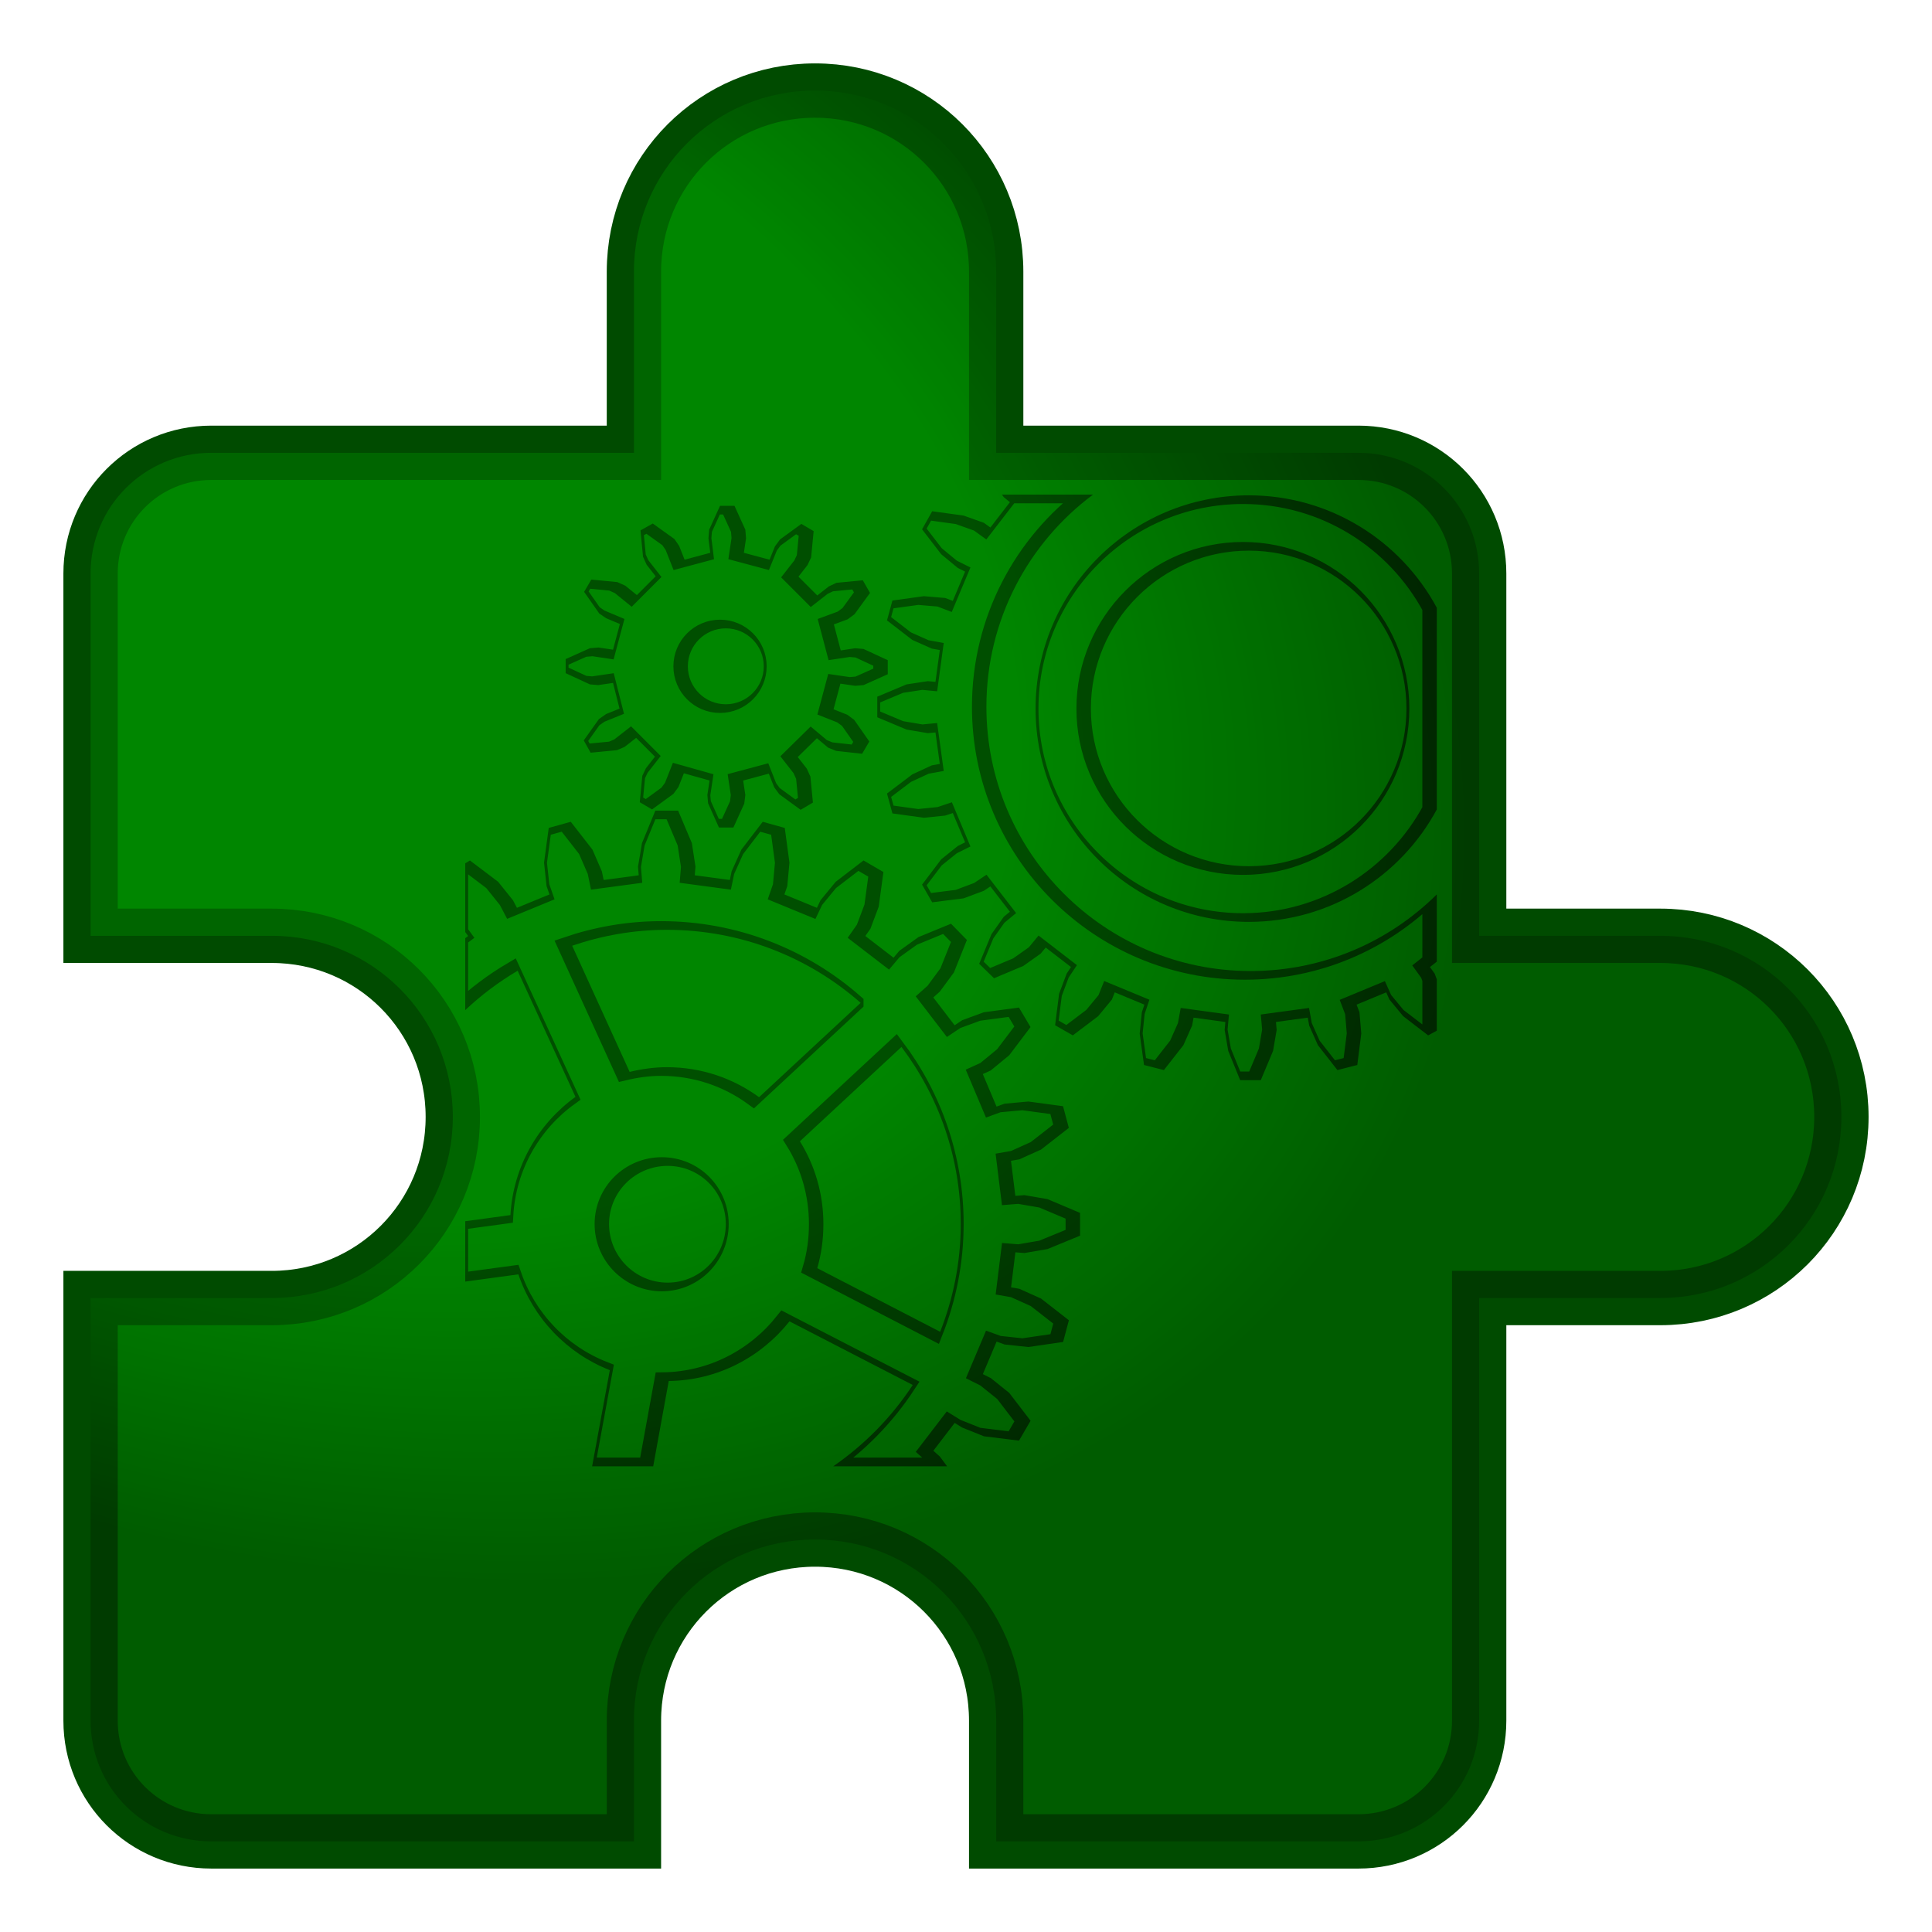
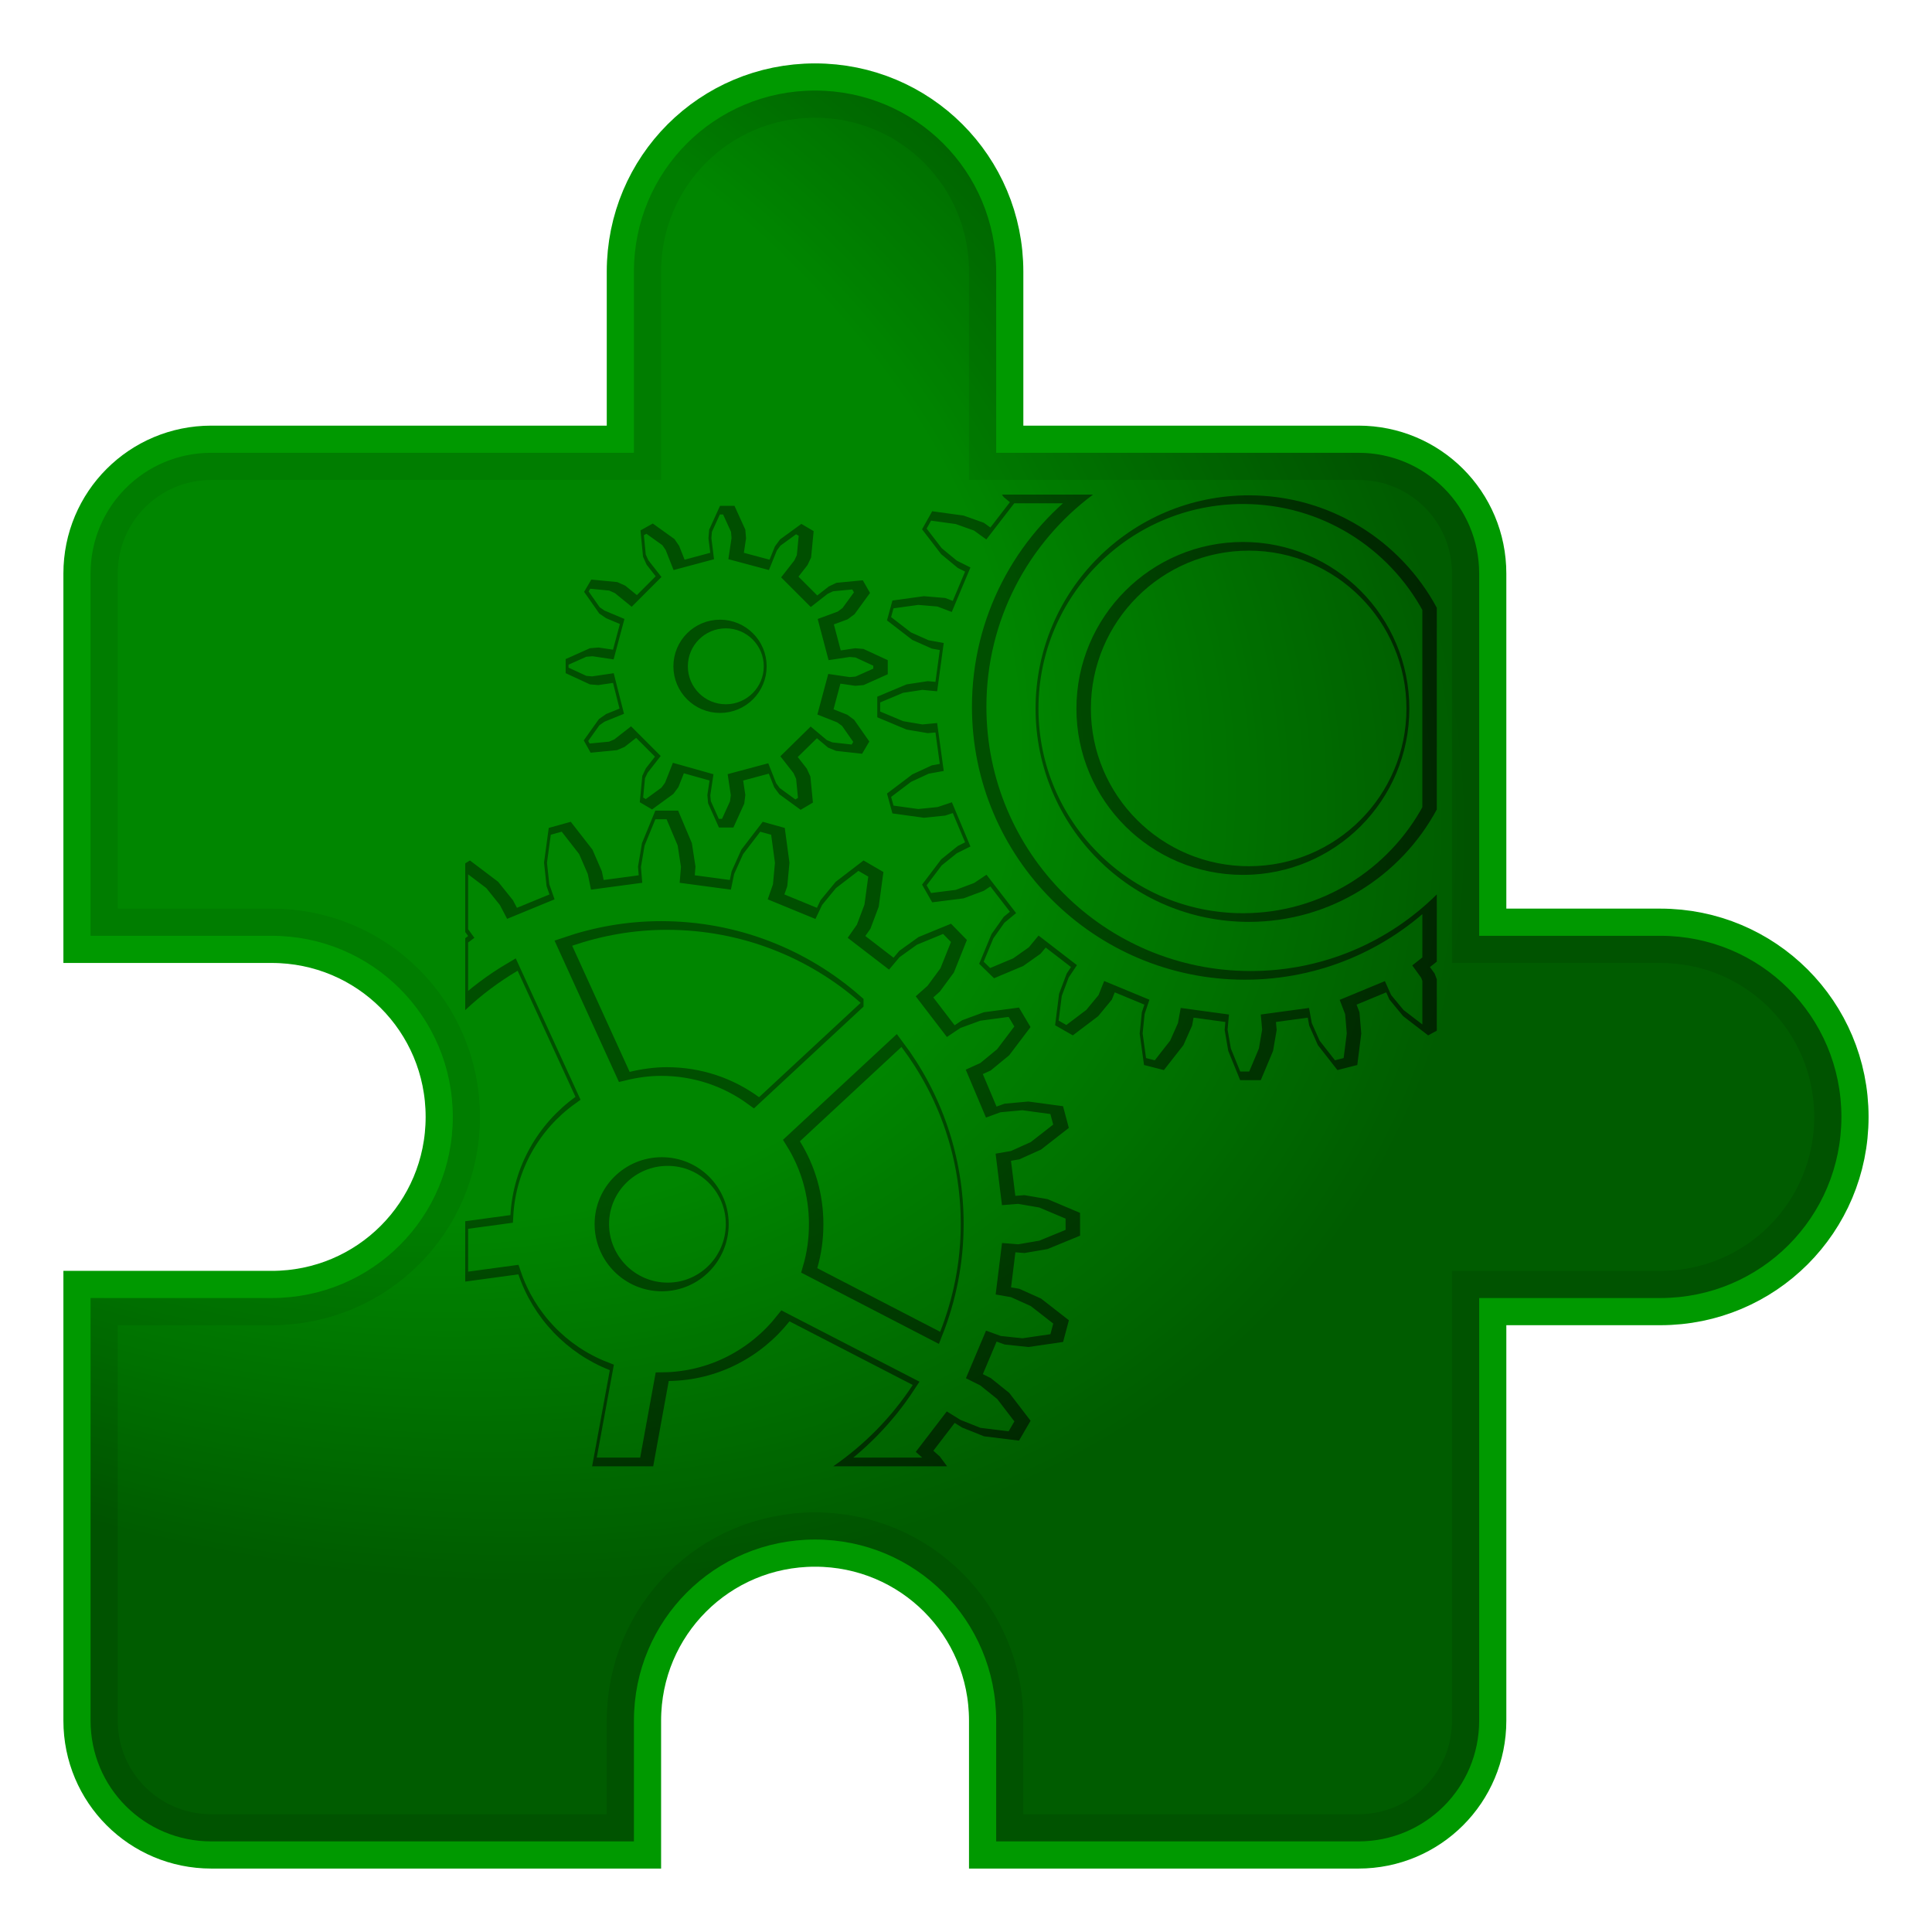
<svg xmlns="http://www.w3.org/2000/svg" width="64" height="64" version="1" xml:space="preserve">
  <defs>
    <clipPath id="clipPath3867">
      <path d="m115.78 6c-5.781 3.112-9.719 9.225-9.719 16.25 0 10.182 8.256 18.438 18.438 18.438s18.438-8.256 18.438-18.438c0-7.025-3.938-13.138-9.719-16.25zm24.781 0c4.098 4.129 6.625 9.819 6.625 16.094 0 12.613-10.231 22.844-22.844 22.844-7.505 1e-6 -14.179-3.628-18.344-9.219v7.875l0.219-0.156 0.438-0.531 2.188 1.688-0.406 0.562-0.625 1.75-0.375 2.719 1.562 0.875 2.156-1.656 1.188-1.438 0.312-0.625 2.531 1.062-0.25 0.656-0.156 1.844 0.375 2.719 1.719 0.469 1.688-2.188 0.75-1.688 0.125-0.688 2.75 0.375-0.062 0.656 0.281 1.844 1.062 2.531h1.781l1.062-2.531 0.312-1.844-0.062-0.656 2.719-0.375 0.125 0.688 0.781 1.688 1.656 2.188 1.719-0.469 0.375-2.719-0.188-1.844-0.219-0.656 2.531-1.062 0.312 0.625 1.156 1.438 2.188 1.656 1.531-0.875-0.344-2.719-0.656-1.75-0.375-0.562 2.188-1.688 0.438 0.531 1.5 1.062 2.562 1.062 1.25-1.281-1.062-2.531-1.062-1.5-0.531-0.438 1.688-2.188 0.562 0.375 1.75 0.656 2.719 0.344 0.875-1.531-1.656-2.188-1.438-1.188-0.625-0.25 1.062-2.562 0.656 0.219 1.844 0.188 2.719-0.375 0.438-1.719-2.156-1.688-1.688-0.75-0.688-0.125 0.375-2.75 0.688 0.062 1.812-0.312 2.531-1.031v-1.781l-2.531-1.062-1.812-0.312-0.688 0.062-0.375-2.75 0.688-0.125 1.688-0.75 2.156-1.688-0.438-1.719-2.719-0.344-1.844 0.156-0.656 0.25-1.062-2.562 0.625-0.281 1.438-1.188 1.656-2.156-0.406-0.75h-4.438l-0.5 0.188-0.562 0.406-0.469-0.594zm-16.062 2.625c7.532 0 13.625 6.093 13.625 13.625s-6.093 13.656-13.625 13.656-13.656-6.125-13.656-13.656 6.125-13.625 13.656-13.625zm43.594 28.219-1.188 2.812-0.344 2 0.062 0.781-3.031 0.375-0.125-0.719-0.844-1.875-1.875-2.406-1.875 0.5-0.406 3 0.188 2.062 0.25 0.688-2.812 1.188-0.312-0.688-1.312-1.594-2.438-1.844-1.688 1 0.406 3.031 0.688 1.875 0.438 0.656-2.406 1.844-0.5-0.562-1.656-1.219-2.812-1.125-1.406 1.375 1.156 2.812 1.188 1.656 0.594 0.5-1.875 2.438-0.625-0.438-1.906-0.719-3-0.406-1 1.719 1.844 2.406 1.594 1.312 0.656 0.312-1.156 2.812-0.719-0.25-2.031-0.188-3 0.406-0.531 1.906 2.406 1.844 1.875 0.844 0.75 0.156-0.406 3.031-0.75-0.062-2.031 0.312-2.812 1.188v1.969l2.812 1.156 2.031 0.344 0.75-0.062 0.406 3.031-0.75 0.156-1.875 0.812-2.406 1.875 0.531 1.906 3 0.406 2.031-0.219 0.719-0.25 1.156 2.812-0.656 0.344-1.594 1.281-1.844 2.438 0.25 0.406h5.938l0.344-0.25 0.188 0.25h6.219c-1.295-1.375-2.44-2.895-3.406-4.531l10.906-5c2.316 3.217 6.015 5.382 10.219 5.625l0.531 3.906h5.219l-0.625-4.594c3.788-1.285 6.831-4.197 8.281-7.906l8.312 1.531v-5.281l-7.375-1.344c-0.05-4.234-2.069-7.986-5.156-10.438l5.5-10.656c2.768 1.814 5.157 4.157 7.031 6.875v-9.844l-0.844 0.625-0.5 0.562-2.406-1.844 0.406-0.656 0.75-1.875 0.375-3.031-1.719-1-2.406 1.844-1.281 1.594-0.344 0.688-2.812-1.188 0.25-0.688 0.219-2.062-0.438-3-1.875-0.5-1.875 2.406-0.844 1.875-0.125 0.719-3.031-0.375 0.062-0.781-0.344-2-1.156-2.812zm0.969 10.312c3.285 0 6.43 0.646 9.312 1.781l-5.5 10.625c-1.209-0.354-2.489-0.531-3.812-0.531-2.624 0-5.08 0.738-7.156 2.031l-8.156-8.781c4.261-3.217 9.567-5.125 15.312-5.125zm-48.75 6.312-0.969 2.094-0.062 0.719 0.188 1.25-2.25 0.594-0.438-1.188-0.438-0.594-1.844-1.344-1.094 0.625 0.219 2.281 0.312 0.656 0.781 1-1.625 1.625-1-0.781-0.656-0.312-2.281-0.219-0.625 1.062 1.344 1.844 0.594 0.438 1.156 0.469-0.594 2.219-1.25-0.188-0.75 0.062-2.062 0.938v1.25l2.062 0.938 0.75 0.062 1.25-0.156 0.594 2.219-1.188 0.469-0.594 0.406-1.344 1.875 0.594 1.062 2.281-0.219 0.688-0.312 1-0.781 1.625 1.625-0.812 1-0.312 0.688-0.219 2.25 1.062 0.625 1.875-1.312 0.406-0.594 0.5-1.188 2.219 0.594-0.188 1.25 0.062 0.75 0.938 2.094h1.219l0.969-2.094 0.062-0.719-0.188-1.281 2.219-0.562 0.469 1.156 0.438 0.625 1.844 1.312 1.062-0.594-0.219-2.281-0.281-0.656-0.781-1 1.625-1.625 1 0.781 0.656 0.312 2.281 0.219 0.625-1.062-1.344-1.844-0.594-0.438-1.188-0.469 0.625-2.219 1.25 0.188 0.719-0.062 2.094-0.938v-1.25l-2.062-0.938-0.75-0.094-1.25 0.188-0.594-2.219 1.188-0.469 0.594-0.438 1.344-1.844-0.625-1.062-2.25 0.219-0.688 0.312-1 0.781-1.625-1.656 0.812-0.969 0.281-0.688 0.25-2.25-1.062-0.625-1.875 1.312-0.438 0.594-0.469 1.188-2.219-0.594 0.188-1.281-0.062-0.719-0.938-2.094zm29.625 2.344 8.156 8.781c-1.636 2.239-2.594 4.985-2.594 7.969 0 1.101 0.158 2.193 0.406 3.219l-10.906 4.969c-0.878-2.574-1.375-5.319-1.375-8.188 0-6.421 2.38-12.275 6.312-16.75zm-29.094 8.375c1.813 0 3.281 1.468 3.281 3.281s-1.468 3.281-3.281 3.281-3.281-1.468-3.281-3.281 1.468-3.281 3.281-3.281zm48.219 3.281c2.789 0 5.062 2.242 5.062 5.031s-2.273 5.062-5.062 5.062-5.031-2.273-5.031-5.062 2.242-5.031 5.031-5.031z" fill="#bababa" />
    </clipPath>
    <radialGradient id="radialGradient37" cx="7.017" cy="19.297" r="29" gradientTransform="matrix(1.37 .60235 -.42674 .97057 5.6389 -3.6588)" gradientUnits="userSpaceOnUse">
      <stop stop-color="#007000" offset=".642" />
      <stop stop-color="#003500" offset="1" />
    </radialGradient>
  </defs>
  <g transform="matrix(.72821 0 0 .72821 9.5485 3.8961)">
-     <path transform="matrix(1.3732 0 0 1.3732 -13.112 -5.3502)" d="m27 3c-3.324 0-6 2.676-6 6v6h-14c-2.216 0-4 1.784-4 4v12h6c3.324 0 6 2.676 6 6s-2.676 6-6 6h-6v14c0 2.216 1.784 4 4 4h14v-4c0-3.324 2.676-6 6-6 3.324 0 6 2.676 6 6v4h12c2.216 0 4-1.784 4-4v-14h6c3.324 0 6-2.676 6-6s-2.676-6-6-6h-6v-12c0-2.216-1.784-4-4-4h-12v-6c0-3.324-2.676-6-6-6z" fill="#00ba00" stroke="#004b00" stroke-width="1.8" />
+     <path transform="matrix(1.3732,0,0,1.3732,-13.112,-5.3502)" d="m27 3c-3.324 0-6 2.676-6 6v6h-14c-2.216 0-4 1.784-4 4v12h6c3.324 0 6 2.676 6 6s-2.676 6-6 6h-6v14c0 2.216 1.784 4 4 4h14v-4c0-3.324 2.676-6 6-6s6 2.676 6 6v4h12c2.216 0 4-1.784 4-4v-14h6c3.324 0 6-2.676 6-6s-2.676-6-6-6h-6v-12c0-2.216-1.784-4-4-4h-12v-6c0-3.324-2.676-6-6-6z" fill="#00ba00" stroke="#090" stroke-width="1.8" />
    <path transform="matrix(0 .52619 -.52618 0 55.405 -38.626)" d="m115.78 6.5c-5.781 3.112-9.719 9.225-9.719 16.25 0 10.182 8.256 18.438 18.438 18.438s18.438-8.256 18.438-18.438c0-7.025-3.938-13.138-9.719-16.25zm24.781 0c4.098 4.129 6.625 9.819 6.625 16.094 0 12.613-10.231 22.844-22.844 22.844-7.505 1e-6 -14.179-3.628-18.344-9.219v7.875l0.219-0.156 0.438-0.531 2.188 1.688-0.406 0.562-0.625 1.75-0.375 2.719 1.562 0.875 2.156-1.656 1.188-1.438 0.312-0.625 2.531 1.062-0.25 0.656-0.156 1.844 0.375 2.719 1.719 0.469 1.688-2.188 0.75-1.688 0.125-0.688 2.75 0.375-0.062 0.656 0.281 1.844 1.062 2.531h1.781l1.062-2.531 0.312-1.844-0.062-0.656 2.719-0.375 0.125 0.688 0.781 1.688 1.656 2.188 1.719-0.469 0.375-2.719-0.188-1.844-0.219-0.656 2.531-1.062 0.312 0.625 1.156 1.438 2.188 1.656 1.531-0.875-0.344-2.719-0.656-1.75-0.375-0.562 2.188-1.688 0.438 0.531 1.5 1.062 2.562 1.062 1.25-1.281-1.062-2.531-1.062-1.5-0.531-0.438 1.688-2.188 0.562 0.375 1.75 0.656 2.719 0.344 0.875-1.531-1.656-2.188-1.438-1.188-0.625-0.25 1.062-2.562 0.656 0.219 1.844 0.188 2.719-0.375 0.438-1.719-2.156-1.688-1.688-0.75-0.688-0.125 0.375-2.75 0.688 0.062 1.812-0.312 2.531-1.031v-1.781l-2.531-1.062-1.812-0.312-0.688 0.062-0.375-2.75 0.688-0.125 1.688-0.75 2.156-1.688-0.438-1.719-2.719-0.344-1.844 0.156-0.656 0.25-1.062-2.562 0.625-0.281 1.438-1.188 1.656-2.156-0.406-0.75h-4.438l-0.5 0.188-0.562 0.406-0.469-0.594zm-16.062 2.625c7.532 0 13.625 6.093 13.625 13.625s-6.093 13.656-13.625 13.656-13.656-6.125-13.656-13.656 6.125-13.625 13.656-13.625zm43.594 28.219-1.188 2.812-0.344 2 0.062 0.781-3.031 0.375-0.125-0.719-0.844-1.875-1.875-2.406-1.875 0.5-0.406 3 0.188 2.062 0.25 0.688-2.812 1.188-0.312-0.688-1.312-1.594-2.438-1.844-1.688 1 0.406 3.031 0.688 1.875 0.438 0.656-2.406 1.844-0.5-0.562-1.656-1.219-2.812-1.125-1.406 1.375 1.156 2.812 1.188 1.656 0.594 0.5-1.875 2.438-0.625-0.438-1.906-0.719-3-0.406-1 1.719 1.844 2.406 1.594 1.312 0.656 0.312-1.156 2.812-0.719-0.25-2.031-0.188-3 0.406-0.531 1.906 2.406 1.844 1.875 0.844 0.75 0.156-0.406 3.031-0.75-0.062-2.031 0.312-2.812 1.188v1.969l2.812 1.156 2.031 0.344 0.75-0.062 0.406 3.031-0.75 0.156-1.875 0.812-2.406 1.875 0.531 1.906 3 0.406 2.031-0.219 0.719-0.25 1.156 2.812-0.656 0.344-1.594 1.281-1.844 2.438 0.25 0.406h5.938l0.344-0.25 0.188 0.25h6.219c-1.295-1.375-2.44-2.895-3.406-4.531l10.906-5c2.316 3.217 6.015 5.382 10.219 5.625l0.531 3.906h5.219l-0.625-4.594c3.788-1.285 6.831-4.197 8.281-7.906l8.312 1.531v-5.281l-7.375-1.344c-0.05-4.234-2.069-7.986-5.156-10.438l5.5-10.656c2.768 1.814 5.157 4.157 7.031 6.875v-9.844l-0.844 0.625-0.5 0.562-2.406-1.844 0.406-0.656 0.75-1.875 0.375-3.031-1.719-1-2.406 1.844-1.281 1.594-0.344 0.688-2.812-1.188 0.25-0.688 0.219-2.062-0.438-3-1.875-0.5-1.875 2.406-0.844 1.875-0.125 0.719-3.031-0.375 0.062-0.781-0.344-2-1.156-2.812zm0.969 10.312c3.285 0 6.43 0.646 9.312 1.781l-5.5 10.625c-1.209-0.354-2.489-0.531-3.812-0.531-2.624 0-5.08 0.738-7.156 2.031l-8.156-8.781c4.261-3.217 9.567-5.125 15.312-5.125zm-48.75 6.312-0.969 2.094-0.062 0.719 0.188 1.25-2.25 0.594-0.438-1.188-0.438-0.594-1.844-1.344-1.094 0.625 0.219 2.281 0.312 0.656 0.781 1-1.625 1.625-1-0.781-0.656-0.312-2.281-0.219-0.625 1.062 1.344 1.844 0.594 0.438 1.156 0.469-0.594 2.219-1.25-0.188-0.75 0.062-2.062 0.938v1.25l2.062 0.938 0.75 0.062 1.25-0.156 0.594 2.219-1.188 0.469-0.594 0.406-1.344 1.875 0.594 1.062 2.281-0.219 0.688-0.312 1-0.781 1.625 1.625-0.812 1-0.312 0.688-0.219 2.25 1.062 0.625 1.875-1.312 0.406-0.594 0.5-1.188 2.219 0.594-0.188 1.25 0.062 0.75 0.938 2.094h1.219l0.969-2.094 0.062-0.719-0.188-1.281 2.219-0.562 0.469 1.156 0.438 0.625 1.844 1.312 1.062-0.594-0.219-2.281-0.281-0.656-0.781-1 1.625-1.625 1 0.781 0.656 0.312 2.281 0.219 0.625-1.062-1.344-1.844-0.594-0.438-1.188-0.469 0.625-2.219 1.25 0.188 0.719-0.062 2.094-0.938v-1.25l-2.062-0.938-0.75-0.094-1.25 0.188-0.594-2.219 1.188-0.469 0.594-0.438 1.344-1.844-0.625-1.062-2.25 0.219-0.688 0.312-1 0.781-1.625-1.656 0.812-0.969 0.281-0.688 0.25-2.25-1.062-0.625-1.875 1.312-0.438 0.594-0.469 1.188-2.219-0.594 0.188-1.281-0.062-0.719-0.938-2.094zm29.625 2.344 8.156 8.781c-1.636 2.239-2.594 4.985-2.594 7.969 0 1.101 0.158 2.193 0.406 3.219l-10.906 4.969c-0.878-2.574-1.375-5.319-1.375-8.188 0-6.421 2.38-12.275 6.312-16.75zm-29.094 8.375c1.813 0 3.281 1.468 3.281 3.281s-1.468 3.281-3.281 3.281-3.281-1.468-3.281-3.281 1.468-3.281 3.281-3.281zm48.219 3.281c2.789 0 5.062 2.242 5.062 5.031s-2.273 5.062-5.062 5.062-5.031-2.273-5.031-5.062 2.242-5.031 5.031-5.031z" clip-path="url(#clipPath3867)" fill="none" filter="url(#filter3875)" stroke="#000" stroke-width="1.5" />
-     <path transform="matrix(1.3732 0 0 1.3732 -13.112 -5.3502)" d="m27 3c-3.324 0-6 2.676-6 6v6h-14c-2.216 0-4 1.784-4 4v12h6c3.324 0 6 2.676 6 6s-2.676 6-6 6h-6v14c0 2.216 1.784 4 4 4h14v-4c0-3.324 2.676-6 6-6 3.324 0 6 2.676 6 6v4h12c2.216 0 4-1.784 4-4v-14h6c3.324 0 6-2.676 6-6s-2.676-6-6-6h-6v-12c0-2.216-1.784-4-4-4h-12v-6c0-3.324-2.676-6-6-6z" fill="url(#radialGradient37)" opacity=".703" />
+     <path transform="matrix(1.3732 0 0 1.3732 -13.112 -5.3502)" d="m27 3c-3.324 0-6 2.676-6 6v6h-14c-2.216 0-4 1.784-4 4v12h6c3.324 0 6 2.676 6 6s-2.676 6-6 6h-6v14c0 2.216 1.784 4 4 4h14v-4c0-3.324 2.676-6 6-6s6 2.676 6 6v4h12c2.216 0 4-1.784 4-4v-14h6c3.324 0 6-2.676 6-6s-2.676-6-6-6h-6v-12c0-2.216-1.784-4-4-4h-12v-6c0-3.324-2.676-6-6-6z" fill="url(#radialGradient37)" opacity=".703" />
  </g>
</svg>
